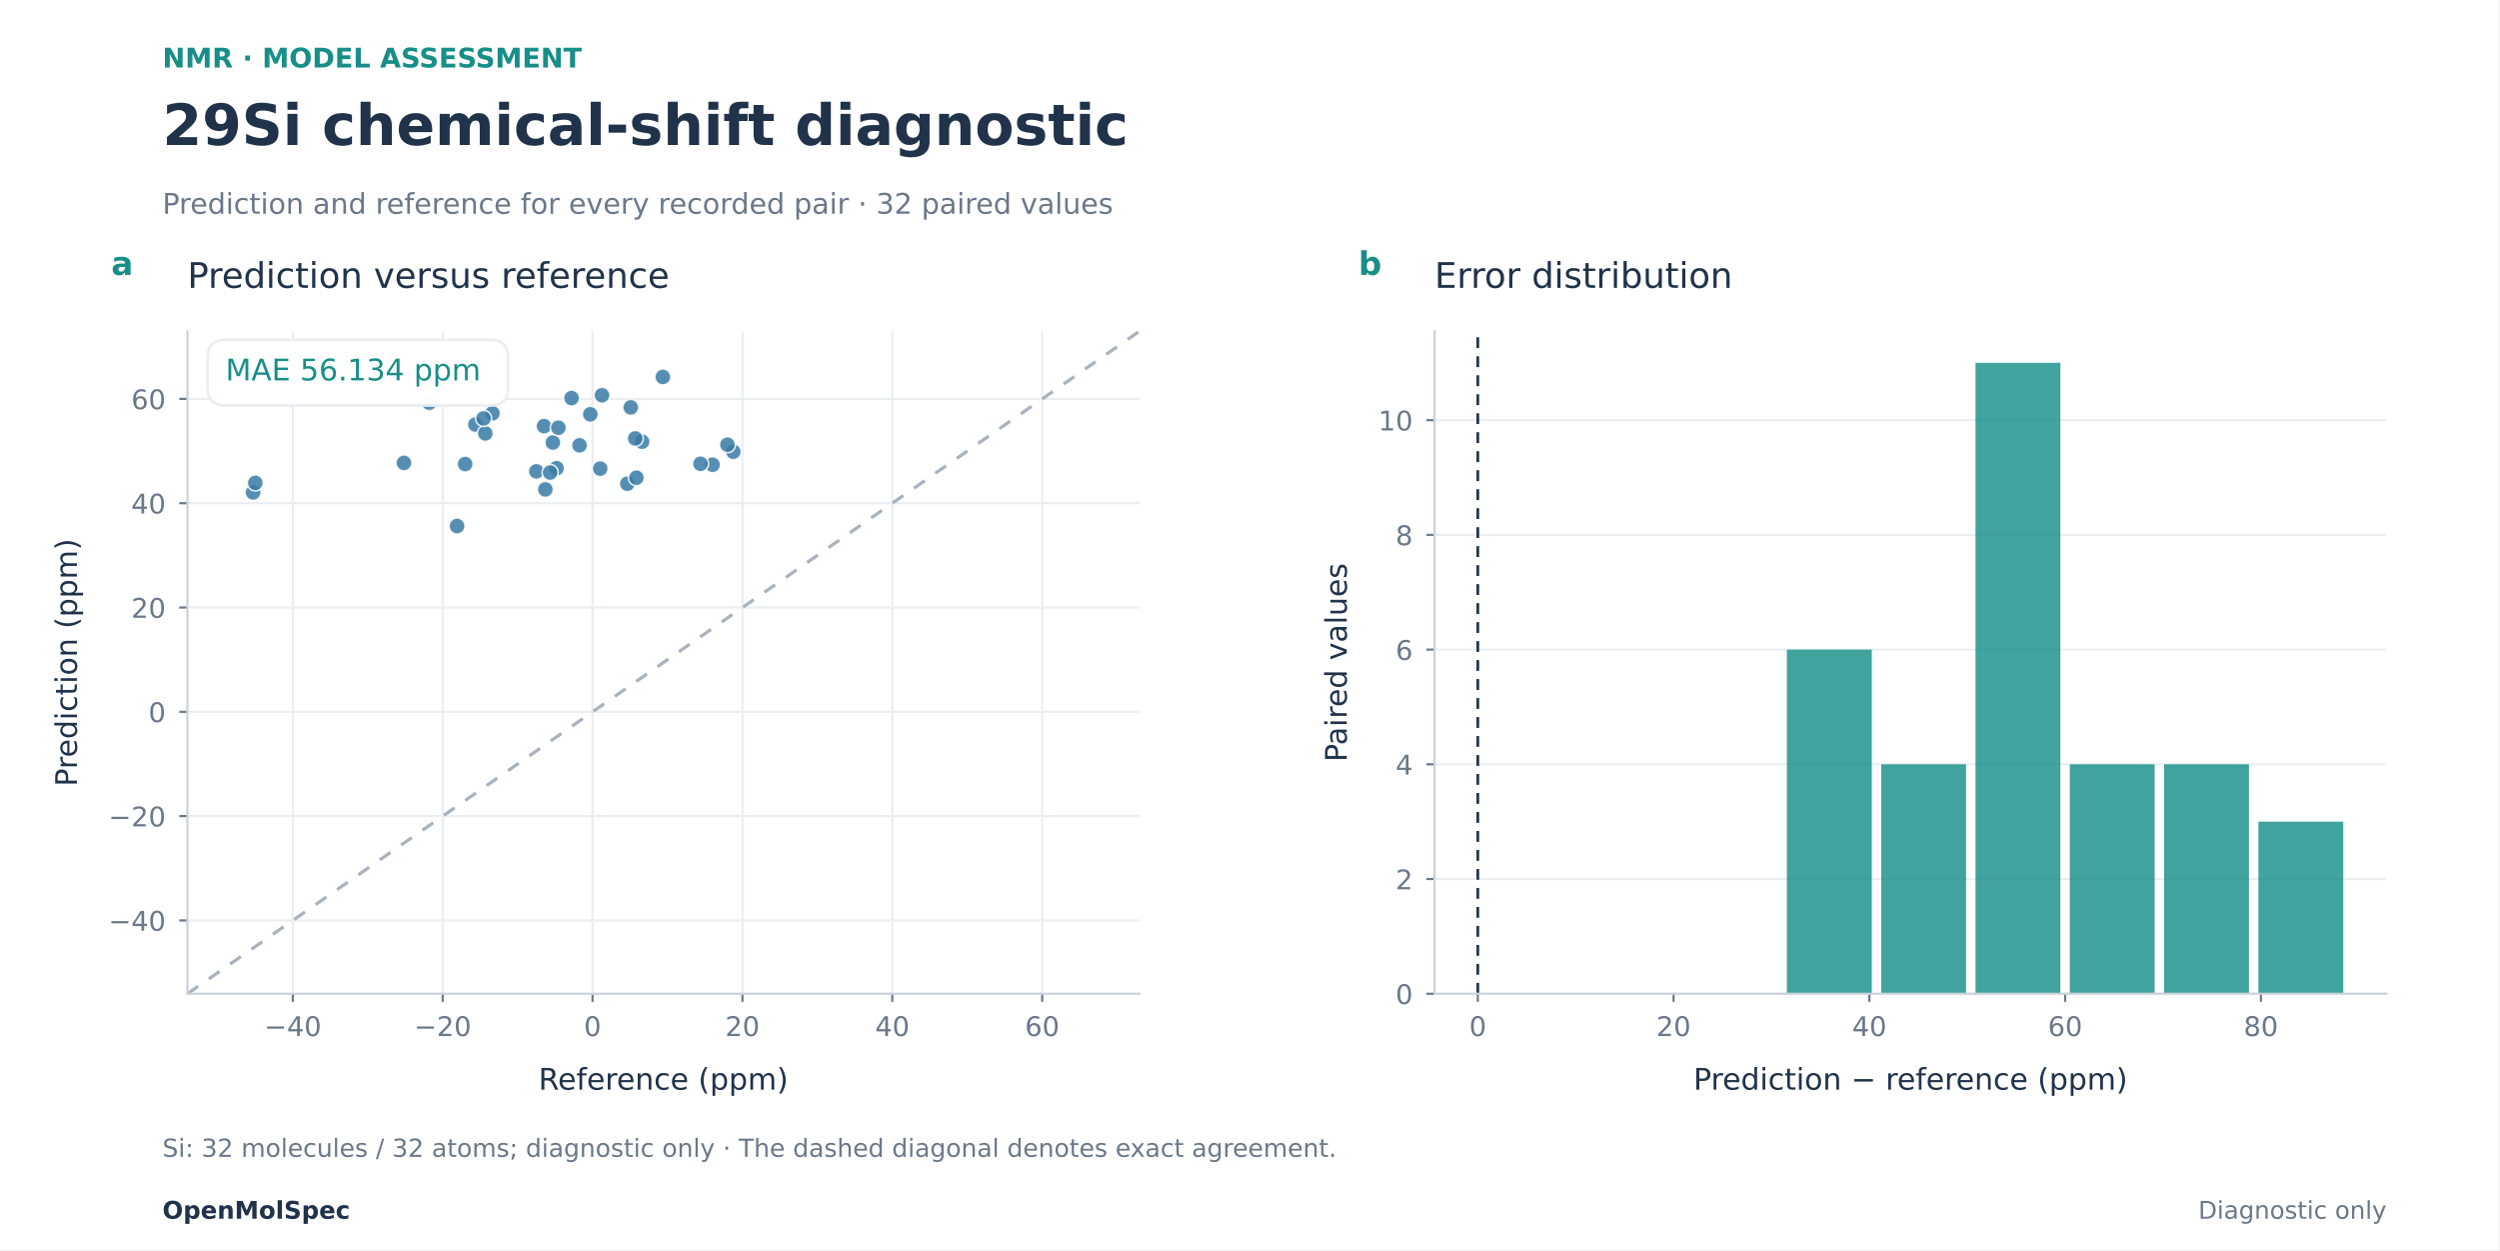
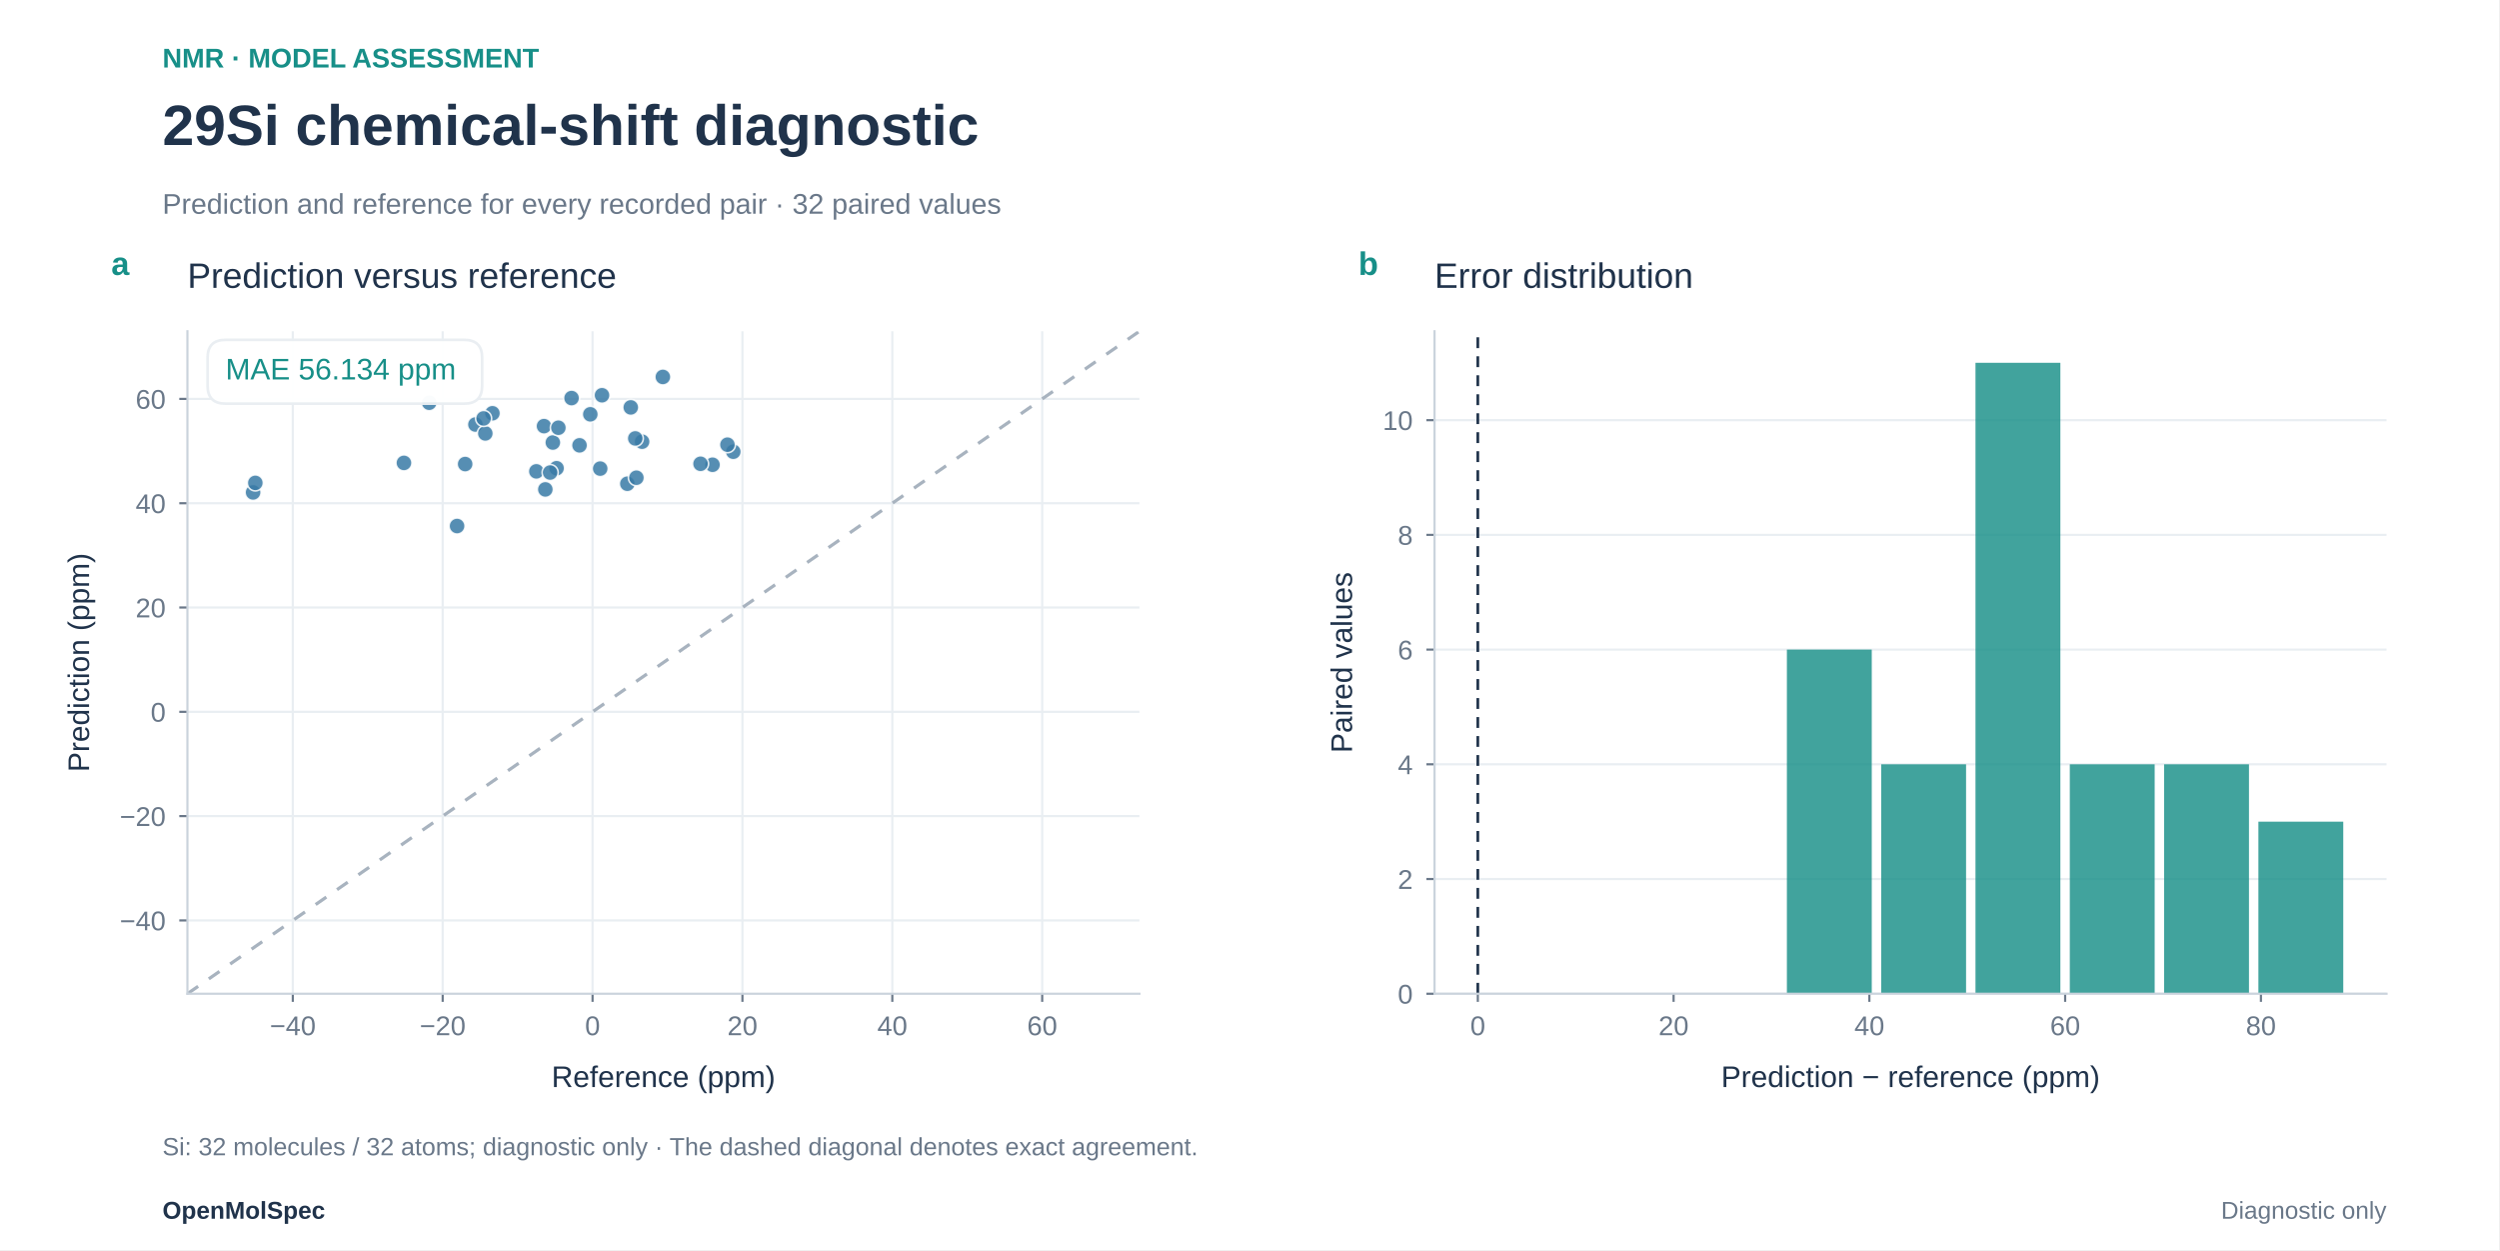
<svg xmlns="http://www.w3.org/2000/svg" xmlns:xlink="http://www.w3.org/1999/xlink" width="921.6pt" height="460.8pt" viewBox="0 0 921.6 460.8" version="1.1">
  <defs>
    <style type="text/css">*{stroke-linejoin: round; stroke-linecap: butt}</style>
  </defs>
  <g id="figure_1">
    <g id="patch_1">
-       <path d="M 0 460.8  L 921.6 460.8  L 921.6 0  L 0 0  z " style="fill: #ffffff" />
+       <path d="M 0 460.8 L 921.6 460.8 L 921.6 0 L 0 0 z " style="fill: #ffffff" />
    </g>
    <g id="axes_1">
      <g id="patch_2">
-         <path d="M 69.12 366.336  L 420.206 366.336  L 420.206 122.112  L 69.12 122.112  z " style="fill: #ffffff" />
+         <path d="M 69.12 366.336 L 420.206 366.336 L 420.206 122.112 L 69.12 122.112 z " style="fill: #ffffff" />
      </g>
      <g id="matplotlib.axis_1">
        <g id="xtick_1">
          <g id="line2d_1">
-             <path d="M 107.98 366.336  L 107.98 122.112  " clip-path="url(#pf176fd05dd)" style="fill: none; stroke: #e9eef2; stroke-width: 0.8; stroke-linecap: square" />
+             <path d="M 107.98 366.336 L 107.98 122.112 " clip-path="url(#pf176fd05dd)" style="fill: none; stroke: #e9eef2; stroke-width: 0.8; stroke-linecap: square" />
          </g>
          <g id="line2d_2">
            <defs>
-               <path id="m6f0fb3a5e2" d="M 0 0  L 0 3  " style="stroke: #6a7889; stroke-width: 0.8" />
+               <path id="m6f0fb3a5e2" d="M 0 0 L 0 3 " style="stroke: #6a7889; stroke-width: 0.8" />
            </defs>
            <g>
              <use xlink:href="#m6f0fb3a5e2" x="107.98" y="366.336" style="fill: #6a7889; stroke: #6a7889; stroke-width: 0.8" />
            </g>
          </g>
          <g id="text_1">
-             <text style="font-size: 10px; font-family: 'DejaVu Sans'; text-anchor: middle; fill: #6a7889" x="107.98" y="381.934" transform="rotate(-0 107.9803 381.9337)">−40</text>
+             <text style="font-size: 10px; font-family: 'Arial'; text-anchor: middle; fill: #6a7889" x="107.98" y="381.616" transform="rotate(-0 107.9803 381.6163)">−40</text>
          </g>
        </g>
        <g id="xtick_2">
          <g id="line2d_3">
-             <path d="M 163.254 366.336  L 163.254 122.112  " clip-path="url(#pf176fd05dd)" style="fill: none; stroke: #e9eef2; stroke-width: 0.8; stroke-linecap: square" />
+             <path d="M 163.254 366.336 L 163.254 122.112 " clip-path="url(#pf176fd05dd)" style="fill: none; stroke: #e9eef2; stroke-width: 0.8; stroke-linecap: square" />
          </g>
          <g id="line2d_4">
            <g>
              <use xlink:href="#m6f0fb3a5e2" x="163.254" y="366.336" style="fill: #6a7889; stroke: #6a7889; stroke-width: 0.8" />
            </g>
          </g>
          <g id="text_2">
-             <text style="font-size: 10px; font-family: 'DejaVu Sans'; text-anchor: middle; fill: #6a7889" x="163.254" y="381.934" transform="rotate(-0 163.254 381.9337)">−20</text>
+             <text style="font-size: 10px; font-family: 'Arial'; text-anchor: middle; fill: #6a7889" x="163.254" y="381.616" transform="rotate(-0 163.254 381.6163)">−20</text>
          </g>
        </g>
        <g id="xtick_3">
          <g id="line2d_5">
-             <path d="M 218.528 366.336  L 218.528 122.112  " clip-path="url(#pf176fd05dd)" style="fill: none; stroke: #e9eef2; stroke-width: 0.8; stroke-linecap: square" />
+             <path d="M 218.528 366.336 L 218.528 122.112 " clip-path="url(#pf176fd05dd)" style="fill: none; stroke: #e9eef2; stroke-width: 0.8; stroke-linecap: square" />
          </g>
          <g id="line2d_6">
            <g>
              <use xlink:href="#m6f0fb3a5e2" x="218.528" y="366.336" style="fill: #6a7889; stroke: #6a7889; stroke-width: 0.8" />
            </g>
          </g>
          <g id="text_3">
-             <text style="font-size: 10px; font-family: 'DejaVu Sans'; text-anchor: middle; fill: #6a7889" x="218.528" y="381.934" transform="rotate(-0 218.5277 381.9337)">0</text>
+             <text style="font-size: 10px; font-family: 'Arial'; text-anchor: middle; fill: #6a7889" x="218.528" y="381.616" transform="rotate(-0 218.5277 381.6163)">0</text>
          </g>
        </g>
        <g id="xtick_4">
          <g id="line2d_7">
-             <path d="M 273.801 366.336  L 273.801 122.112  " clip-path="url(#pf176fd05dd)" style="fill: none; stroke: #e9eef2; stroke-width: 0.8; stroke-linecap: square" />
+             <path d="M 273.801 366.336 L 273.801 122.112 " clip-path="url(#pf176fd05dd)" style="fill: none; stroke: #e9eef2; stroke-width: 0.8; stroke-linecap: square" />
          </g>
          <g id="line2d_8">
            <g>
              <use xlink:href="#m6f0fb3a5e2" x="273.801" y="366.336" style="fill: #6a7889; stroke: #6a7889; stroke-width: 0.8" />
            </g>
          </g>
          <g id="text_4">
-             <text style="font-size: 10px; font-family: 'DejaVu Sans'; text-anchor: middle; fill: #6a7889" x="273.801" y="381.934" transform="rotate(-0 273.8013 381.9337)">20</text>
+             <text style="font-size: 10px; font-family: 'Arial'; text-anchor: middle; fill: #6a7889" x="273.801" y="381.616" transform="rotate(-0 273.8013 381.6163)">20</text>
          </g>
        </g>
        <g id="xtick_5">
          <g id="line2d_9">
-             <path d="M 329.075 366.336  L 329.075 122.112  " clip-path="url(#pf176fd05dd)" style="fill: none; stroke: #e9eef2; stroke-width: 0.8; stroke-linecap: square" />
+             <path d="M 329.075 366.336 L 329.075 122.112 " clip-path="url(#pf176fd05dd)" style="fill: none; stroke: #e9eef2; stroke-width: 0.8; stroke-linecap: square" />
          </g>
          <g id="line2d_10">
            <g>
              <use xlink:href="#m6f0fb3a5e2" x="329.075" y="366.336" style="fill: #6a7889; stroke: #6a7889; stroke-width: 0.8" />
            </g>
          </g>
          <g id="text_5">
-             <text style="font-size: 10px; font-family: 'DejaVu Sans'; text-anchor: middle; fill: #6a7889" x="329.075" y="381.934" transform="rotate(-0 329.075 381.9337)">40</text>
+             <text style="font-size: 10px; font-family: 'Arial'; text-anchor: middle; fill: #6a7889" x="329.075" y="381.616" transform="rotate(-0 329.075 381.6163)">40</text>
          </g>
        </g>
        <g id="xtick_6">
          <g id="line2d_11">
-             <path d="M 384.349 366.336  L 384.349 122.112  " clip-path="url(#pf176fd05dd)" style="fill: none; stroke: #e9eef2; stroke-width: 0.8; stroke-linecap: square" />
+             <path d="M 384.349 366.336 L 384.349 122.112 " clip-path="url(#pf176fd05dd)" style="fill: none; stroke: #e9eef2; stroke-width: 0.8; stroke-linecap: square" />
          </g>
          <g id="line2d_12">
            <g>
              <use xlink:href="#m6f0fb3a5e2" x="384.349" y="366.336" style="fill: #6a7889; stroke: #6a7889; stroke-width: 0.8" />
            </g>
          </g>
          <g id="text_6">
-             <text style="font-size: 10px; font-family: 'DejaVu Sans'; text-anchor: middle; fill: #6a7889" x="384.349" y="381.934" transform="rotate(-0 384.3487 381.9337)">60</text>
+             <text style="font-size: 10px; font-family: 'Arial'; text-anchor: middle; fill: #6a7889" x="384.349" y="381.616" transform="rotate(-0 384.3487 381.6163)">60</text>
          </g>
        </g>
        <g id="text_7">
-           <text style="font-size: 11px; font-family: 'DejaVu Sans'; text-anchor: middle; fill: #20334b" x="244.663" y="401.694" transform="rotate(-0 244.6629 401.6943)">Reference (ppm)</text>
+           <text style="font-size: 11px; font-family: 'Arial'; text-anchor: middle; fill: #20334b" x="244.663" y="400.729" transform="rotate(-0 244.6629 400.7291)">Reference (ppm)</text>
        </g>
      </g>
      <g id="matplotlib.axis_2">
        <g id="ytick_1">
          <g id="line2d_13">
-             <path d="M 69.12 339.304  L 420.206 339.304  " clip-path="url(#pf176fd05dd)" style="fill: none; stroke: #e9eef2; stroke-width: 0.8; stroke-linecap: square" />
+             <path d="M 69.12 339.304 L 420.206 339.304 " clip-path="url(#pf176fd05dd)" style="fill: none; stroke: #e9eef2; stroke-width: 0.8; stroke-linecap: square" />
          </g>
          <g id="line2d_14">
            <defs>
-               <path id="m649d00c648" d="M 0 0  L -3 0  " style="stroke: #6a7889; stroke-width: 0.8" />
+               <path id="m649d00c648" d="M 0 0 L -3 0 " style="stroke: #6a7889; stroke-width: 0.8" />
            </defs>
            <g>
              <use xlink:href="#m649d00c648" x="69.12" y="339.304" style="fill: #6a7889; stroke: #6a7889; stroke-width: 0.8" />
            </g>
          </g>
          <g id="text_8">
-             <text style="font-size: 10px; font-family: 'DejaVu Sans'; text-anchor: end; fill: #6a7889" x="61.12" y="343.103" transform="rotate(-0 61.12 343.1026)">−40</text>
+             <text style="font-size: 10px; font-family: 'Arial'; text-anchor: end; fill: #6a7889" x="61.12" y="342.944" transform="rotate(-0 61.12 342.9439)">−40</text>
          </g>
        </g>
        <g id="ytick_2">
          <g id="line2d_15">
-             <path d="M 69.12 300.854  L 420.206 300.854  " clip-path="url(#pf176fd05dd)" style="fill: none; stroke: #e9eef2; stroke-width: 0.8; stroke-linecap: square" />
+             <path d="M 69.12 300.854 L 420.206 300.854 " clip-path="url(#pf176fd05dd)" style="fill: none; stroke: #e9eef2; stroke-width: 0.8; stroke-linecap: square" />
          </g>
          <g id="line2d_16">
            <g>
              <use xlink:href="#m649d00c648" x="69.12" y="300.854" style="fill: #6a7889; stroke: #6a7889; stroke-width: 0.8" />
            </g>
          </g>
          <g id="text_9">
-             <text style="font-size: 10px; font-family: 'DejaVu Sans'; text-anchor: end; fill: #6a7889" x="61.12" y="304.653" transform="rotate(-0 61.12 304.6529)">−20</text>
+             <text style="font-size: 10px; font-family: 'Arial'; text-anchor: end; fill: #6a7889" x="61.12" y="304.494" transform="rotate(-0 61.12 304.4942)">−20</text>
          </g>
        </g>
        <g id="ytick_3">
          <g id="line2d_17">
-             <path d="M 69.12 262.404  L 420.206 262.404  " clip-path="url(#pf176fd05dd)" style="fill: none; stroke: #e9eef2; stroke-width: 0.8; stroke-linecap: square" />
+             <path d="M 69.12 262.404 L 420.206 262.404 " clip-path="url(#pf176fd05dd)" style="fill: none; stroke: #e9eef2; stroke-width: 0.8; stroke-linecap: square" />
          </g>
          <g id="line2d_18">
            <g>
              <use xlink:href="#m649d00c648" x="69.12" y="262.404" style="fill: #6a7889; stroke: #6a7889; stroke-width: 0.8" />
            </g>
          </g>
          <g id="text_10">
-             <text style="font-size: 10px; font-family: 'DejaVu Sans'; text-anchor: end; fill: #6a7889" x="61.12" y="266.203" transform="rotate(-0 61.12 266.2031)">0</text>
+             <text style="font-size: 10px; font-family: 'Arial'; text-anchor: end; fill: #6a7889" x="61.12" y="266.044" transform="rotate(-0 61.12 266.0444)">0</text>
          </g>
        </g>
        <g id="ytick_4">
          <g id="line2d_19">
-             <path d="M 69.12 223.955  L 420.206 223.955  " clip-path="url(#pf176fd05dd)" style="fill: none; stroke: #e9eef2; stroke-width: 0.8; stroke-linecap: square" />
+             <path d="M 69.12 223.955 L 420.206 223.955 " clip-path="url(#pf176fd05dd)" style="fill: none; stroke: #e9eef2; stroke-width: 0.8; stroke-linecap: square" />
          </g>
          <g id="line2d_20">
            <g>
              <use xlink:href="#m649d00c648" x="69.12" y="223.955" style="fill: #6a7889; stroke: #6a7889; stroke-width: 0.8" />
            </g>
          </g>
          <g id="text_11">
-             <text style="font-size: 10px; font-family: 'DejaVu Sans'; text-anchor: end; fill: #6a7889" x="61.12" y="227.753" transform="rotate(-0 61.12 227.7534)">20</text>
+             <text style="font-size: 10px; font-family: 'Arial'; text-anchor: end; fill: #6a7889" x="61.12" y="227.595" transform="rotate(-0 61.12 227.5947)">20</text>
          </g>
        </g>
        <g id="ytick_5">
          <g id="line2d_21">
-             <path d="M 69.12 185.505  L 420.206 185.505  " clip-path="url(#pf176fd05dd)" style="fill: none; stroke: #e9eef2; stroke-width: 0.8; stroke-linecap: square" />
+             <path d="M 69.12 185.505 L 420.206 185.505 " clip-path="url(#pf176fd05dd)" style="fill: none; stroke: #e9eef2; stroke-width: 0.8; stroke-linecap: square" />
          </g>
          <g id="line2d_22">
            <g>
              <use xlink:href="#m649d00c648" x="69.12" y="185.505" style="fill: #6a7889; stroke: #6a7889; stroke-width: 0.8" />
            </g>
          </g>
          <g id="text_12">
-             <text style="font-size: 10px; font-family: 'DejaVu Sans'; text-anchor: end; fill: #6a7889" x="61.12" y="189.304" transform="rotate(-0 61.12 189.3036)">40</text>
+             <text style="font-size: 10px; font-family: 'Arial'; text-anchor: end; fill: #6a7889" x="61.12" y="189.145" transform="rotate(-0 61.12 189.1449)">40</text>
          </g>
        </g>
        <g id="ytick_6">
          <g id="line2d_23">
-             <path d="M 69.12 147.055  L 420.206 147.055  " clip-path="url(#pf176fd05dd)" style="fill: none; stroke: #e9eef2; stroke-width: 0.8; stroke-linecap: square" />
+             <path d="M 69.12 147.055 L 420.206 147.055 " clip-path="url(#pf176fd05dd)" style="fill: none; stroke: #e9eef2; stroke-width: 0.8; stroke-linecap: square" />
          </g>
          <g id="line2d_24">
            <g>
              <use xlink:href="#m649d00c648" x="69.12" y="147.055" style="fill: #6a7889; stroke: #6a7889; stroke-width: 0.8" />
            </g>
          </g>
          <g id="text_13">
-             <text style="font-size: 10px; font-family: 'DejaVu Sans'; text-anchor: end; fill: #6a7889" x="61.12" y="150.854" transform="rotate(-0 61.12 150.8539)">60</text>
+             <text style="font-size: 10px; font-family: 'Arial'; text-anchor: end; fill: #6a7889" x="61.12" y="150.695" transform="rotate(-0 61.12 150.6952)">60</text>
          </g>
        </g>
        <g id="text_14">
-           <text style="font-size: 11px; font-family: 'DejaVu Sans'; text-anchor: middle; fill: #20334b" x="28.373" y="244.224" transform="rotate(-90 28.37273 244.224)">Prediction (ppm)</text>
+           <text style="font-size: 11px; font-family: 'Arial'; text-anchor: middle; fill: #20334b" x="32.842" y="244.224" transform="rotate(-90 32.84234 244.224)">Prediction (ppm)</text>
        </g>
      </g>
      <g id="line2d_25">
-         <path d="M 69.12 366.336  L 420.206 122.112  " clip-path="url(#pf176fd05dd)" style="fill: none; stroke-dasharray: 4.8,4.8; stroke-dashoffset: 0; stroke: #a8b3bf; stroke-width: 1.2" />
+         <path d="M 69.12 366.336 L 420.206 122.112 " clip-path="url(#pf176fd05dd)" style="fill: none; stroke-dasharray: 4.8,4.8; stroke-dashoffset: 0; stroke: #a8b3bf; stroke-width: 1.2" />
      </g>
      <g id="patch_3">
-         <path d="M 69.12 366.336  L 69.12 122.112  " style="fill: none; stroke: #cad3dc; stroke-width: 0.8; stroke-linejoin: miter; stroke-linecap: square" />
+         <path d="M 69.12 366.336 L 69.12 122.112 " style="fill: none; stroke: #cad3dc; stroke-width: 0.8; stroke-linejoin: miter; stroke-linecap: square" />
      </g>
      <g id="patch_4">
-         <path d="M 69.12 366.336  L 420.206 366.336  " style="fill: none; stroke: #cad3dc; stroke-width: 0.8; stroke-linejoin: miter; stroke-linecap: square" />
+         <path d="M 69.12 366.336 L 420.206 366.336 " style="fill: none; stroke: #cad3dc; stroke-width: 0.8; stroke-linejoin: miter; stroke-linecap: square" />
      </g>
      <g id="PathCollection_1">
        <defs>
-           <path id="m7fcbb85ca4" d="M 0 2.958  C 0.784 2.958 1.537 2.646 2.092 2.092  C 2.646 1.537 2.958 0.784 2.958 0  C 2.958 -0.784 2.646 -1.537 2.092 -2.092  C 1.537 -2.646 0.784 -2.958 0 -2.958  C -0.784 -2.958 -1.537 -2.646 -2.092 -2.092  C -2.646 -1.537 -2.958 -0.784 -2.958 0  C -2.958 0.784 -2.646 1.537 -2.092 2.092  C -1.537 2.646 -0.784 2.958 0 2.958  z " style="stroke: #ffffff; stroke-opacity: 0.85; stroke-width: 0.6" />
+           <path id="m7fcbb85ca4" d="M 0 2.958 C 0.784 2.958 1.537 2.646 2.092 2.092 C 2.646 1.537 2.958 0.784 2.958 0 C 2.958 -0.784 2.646 -1.537 2.092 -2.092 C 1.537 -2.646 0.784 -2.958 0 -2.958 C -0.784 -2.958 -1.537 -2.646 -2.092 -2.092 C -2.646 -1.537 -2.958 -0.784 -2.958 0 C -2.958 0.784 -2.646 1.537 -2.092 2.092 C -1.537 2.646 -0.784 2.958 0 2.958 z " style="stroke: #ffffff; stroke-opacity: 0.85; stroke-width: 0.6" />
        </defs>
        <g clip-path="url(#pf176fd05dd)">
          <use xlink:href="#m7fcbb85ca4" x="200.619" y="157.087" style="fill: #397ba6; fill-opacity: 0.85; stroke: #ffffff; stroke-opacity: 0.85; stroke-width: 0.6" />
          <use xlink:href="#m7fcbb85ca4" x="244.451" y="138.955" style="fill: #397ba6; fill-opacity: 0.85; stroke: #ffffff; stroke-opacity: 0.85; stroke-width: 0.6" />
          <use xlink:href="#m7fcbb85ca4" x="171.545" y="171.069" style="fill: #397ba6; fill-opacity: 0.85; stroke: #ffffff; stroke-opacity: 0.85; stroke-width: 0.6" />
          <use xlink:href="#m7fcbb85ca4" x="197.8" y="173.761" style="fill: #397ba6; fill-opacity: 0.85; stroke: #ffffff; stroke-opacity: 0.85; stroke-width: 0.6" />
          <use xlink:href="#m7fcbb85ca4" x="222.01" y="145.704" style="fill: #397ba6; fill-opacity: 0.85; stroke: #ffffff; stroke-opacity: 0.85; stroke-width: 0.6" />
          <use xlink:href="#m7fcbb85ca4" x="148.966" y="170.645" style="fill: #397ba6; fill-opacity: 0.85; stroke: #ffffff; stroke-opacity: 0.85; stroke-width: 0.6" />
          <use xlink:href="#m7fcbb85ca4" x="236.796" y="162.827" style="fill: #397ba6; fill-opacity: 0.85; stroke: #ffffff; stroke-opacity: 0.85; stroke-width: 0.6" />
          <use xlink:href="#m7fcbb85ca4" x="221.347" y="172.75" style="fill: #397ba6; fill-opacity: 0.85; stroke: #ffffff; stroke-opacity: 0.85; stroke-width: 0.6" />
          <use xlink:href="#m7fcbb85ca4" x="205.262" y="172.604" style="fill: #397ba6; fill-opacity: 0.85; stroke: #ffffff; stroke-opacity: 0.85; stroke-width: 0.6" />
          <use xlink:href="#m7fcbb85ca4" x="158.279" y="148.466" style="fill: #397ba6; fill-opacity: 0.85; stroke: #ffffff; stroke-opacity: 0.85; stroke-width: 0.6" />
          <use xlink:href="#m7fcbb85ca4" x="181.605" y="152.348" style="fill: #397ba6; fill-opacity: 0.85; stroke: #ffffff; stroke-opacity: 0.85; stroke-width: 0.6" />
          <use xlink:href="#m7fcbb85ca4" x="93.333" y="181.526" style="fill: #397ba6; fill-opacity: 0.85; stroke: #ffffff; stroke-opacity: 0.85; stroke-width: 0.6" />
          <use xlink:href="#m7fcbb85ca4" x="175.331" y="156.499" style="fill: #397ba6; fill-opacity: 0.85; stroke: #ffffff; stroke-opacity: 0.85; stroke-width: 0.6" />
          <use xlink:href="#m7fcbb85ca4" x="94.162" y="178.018" style="fill: #397ba6; fill-opacity: 0.85; stroke: #ffffff; stroke-opacity: 0.85; stroke-width: 0.6" />
          <use xlink:href="#m7fcbb85ca4" x="270.43" y="166.526" style="fill: #397ba6; fill-opacity: 0.85; stroke: #ffffff; stroke-opacity: 0.85; stroke-width: 0.6" />
          <use xlink:href="#m7fcbb85ca4" x="217.699" y="152.728" style="fill: #397ba6; fill-opacity: 0.85; stroke: #ffffff; stroke-opacity: 0.85; stroke-width: 0.6" />
          <use xlink:href="#m7fcbb85ca4" x="203.88" y="163.134" style="fill: #397ba6; fill-opacity: 0.85; stroke: #ffffff; stroke-opacity: 0.85; stroke-width: 0.6" />
          <use xlink:href="#m7fcbb85ca4" x="168.56" y="193.916" style="fill: #397ba6; fill-opacity: 0.85; stroke: #ffffff; stroke-opacity: 0.85; stroke-width: 0.6" />
          <use xlink:href="#m7fcbb85ca4" x="262.774" y="171.331" style="fill: #397ba6; fill-opacity: 0.85; stroke: #ffffff; stroke-opacity: 0.85; stroke-width: 0.6" />
          <use xlink:href="#m7fcbb85ca4" x="268.274" y="163.935" style="fill: #397ba6; fill-opacity: 0.85; stroke: #ffffff; stroke-opacity: 0.85; stroke-width: 0.6" />
          <use xlink:href="#m7fcbb85ca4" x="178.979" y="159.777" style="fill: #397ba6; fill-opacity: 0.85; stroke: #ffffff; stroke-opacity: 0.85; stroke-width: 0.6" />
          <use xlink:href="#m7fcbb85ca4" x="202.885" y="174.199" style="fill: #397ba6; fill-opacity: 0.85; stroke: #ffffff; stroke-opacity: 0.85; stroke-width: 0.6" />
          <use xlink:href="#m7fcbb85ca4" x="231.351" y="178.325" style="fill: #397ba6; fill-opacity: 0.85; stroke: #ffffff; stroke-opacity: 0.85; stroke-width: 0.6" />
          <use xlink:href="#m7fcbb85ca4" x="210.789" y="146.746" style="fill: #397ba6; fill-opacity: 0.85; stroke: #ffffff; stroke-opacity: 0.85; stroke-width: 0.6" />
          <use xlink:href="#m7fcbb85ca4" x="258.352" y="170.974" style="fill: #397ba6; fill-opacity: 0.85; stroke: #ffffff; stroke-opacity: 0.85; stroke-width: 0.6" />
          <use xlink:href="#m7fcbb85ca4" x="201.116" y="180.413" style="fill: #397ba6; fill-opacity: 0.85; stroke: #ffffff; stroke-opacity: 0.85; stroke-width: 0.6" />
          <use xlink:href="#m7fcbb85ca4" x="213.727" y="164.165" style="fill: #397ba6; fill-opacity: 0.85; stroke: #ffffff; stroke-opacity: 0.85; stroke-width: 0.6" />
          <use xlink:href="#m7fcbb85ca4" x="205.925" y="157.682" style="fill: #397ba6; fill-opacity: 0.85; stroke: #ffffff; stroke-opacity: 0.85; stroke-width: 0.6" />
          <use xlink:href="#m7fcbb85ca4" x="234.695" y="176.11" style="fill: #397ba6; fill-opacity: 0.85; stroke: #ffffff; stroke-opacity: 0.85; stroke-width: 0.6" />
          <use xlink:href="#m7fcbb85ca4" x="232.622" y="150.179" style="fill: #397ba6; fill-opacity: 0.85; stroke: #ffffff; stroke-opacity: 0.85; stroke-width: 0.6" />
          <use xlink:href="#m7fcbb85ca4" x="178.344" y="154.25" style="fill: #397ba6; fill-opacity: 0.85; stroke: #ffffff; stroke-opacity: 0.85; stroke-width: 0.6" />
          <use xlink:href="#m7fcbb85ca4" x="234.281" y="161.62" style="fill: #397ba6; fill-opacity: 0.85; stroke: #ffffff; stroke-opacity: 0.85; stroke-width: 0.6" />
        </g>
      </g>
      <g id="text_15">
-         <text style="font-weight: 700; font-size: 12px; font-family: 'DejaVu Sans'; text-anchor: start; fill: #178f88" x="41.033" y="101.353" transform="rotate(-0 41.03314 101.353)">a</text>
+         <text style="font-weight: 700; font-size: 12px; font-family: 'Arial'; text-anchor: start; fill: #178f88" x="41.033" y="101.353" transform="rotate(-0 41.03314 101.353)">a</text>
      </g>
      <g id="text_16">
        <g id="patch_5">
-           <path d="M 83.163 149.481  L 180.788 149.481  Q 187.388 149.481 187.388 142.881  L 187.388 131.881  Q 187.388 125.281 180.788 125.281  L 83.163 125.281  Q 76.563 125.281 76.563 131.881  L 76.563 142.881  Q 76.563 149.481 83.163 149.481  z " style="fill: #ffffff; opacity: 0.97; stroke: #e9eef2; stroke-linejoin: miter" />
-         </g>
-         <text style="font-size: 11px; font-family: 'DejaVu Sans'; text-anchor: start; fill: #178f88" x="83.163" y="140.238" transform="rotate(-0 83.16343 140.2384)">MAE  56.134 ppm</text>
+           <path d="M 83.163 148.804 L 171.206 148.804 Q 177.806 148.804 177.806 142.204 L 177.806 131.881 Q 177.806 125.281 171.206 125.281 L 83.163 125.281 Q 76.563 125.281 76.563 131.881 L 76.563 142.204 Q 76.563 148.804 83.163 148.804 z " style="fill: #ffffff; opacity: 0.97; stroke: #e9eef2; stroke-linejoin: miter" />
+         </g>
+         <text style="font-size: 11px; font-family: 'Arial'; text-anchor: start; fill: #178f88" x="83.163" y="139.889" transform="rotate(-0 83.16343 139.8893)">MAE  56.134 ppm</text>
      </g>
      <g id="text_17">
-         <text style="font-size: 13px; font-family: 'DejaVu Sans'; text-anchor: start; fill: #20334b" x="69.12" y="106.112" transform="rotate(-0 69.12 106.112)">Prediction versus reference</text>
+         <text style="font-size: 13px; font-family: 'Arial'; text-anchor: start; fill: #20334b" x="69.12" y="106.112" transform="rotate(-0 69.12 106.112)">Prediction versus reference</text>
      </g>
    </g>
    <g id="axes_2">
      <g id="patch_6">
-         <path d="M 529.042 366.336  L 880.128 366.336  L 880.128 122.112  L 529.042 122.112  z " style="fill: #ffffff" />
+         <path d="M 529.042 366.336 L 880.128 366.336 L 880.128 122.112 L 529.042 122.112 z " style="fill: #ffffff" />
      </g>
      <g id="matplotlib.axis_3">
        <g id="xtick_7">
          <g id="line2d_26">
            <g>
              <use xlink:href="#m6f0fb3a5e2" x="545.001" y="366.336" style="fill: #6a7889; stroke: #6a7889; stroke-width: 0.8" />
            </g>
          </g>
          <g id="text_18">
-             <text style="font-size: 10px; font-family: 'DejaVu Sans'; text-anchor: middle; fill: #6a7889" x="545.001" y="381.934" transform="rotate(-0 545.0007 381.9337)">0</text>
+             <text style="font-size: 10px; font-family: 'Arial'; text-anchor: middle; fill: #6a7889" x="545.001" y="381.616" transform="rotate(-0 545.0007 381.6163)">0</text>
          </g>
        </g>
        <g id="xtick_8">
          <g id="line2d_27">
            <g>
              <use xlink:href="#m6f0fb3a5e2" x="617.201" y="366.336" style="fill: #6a7889; stroke: #6a7889; stroke-width: 0.8" />
            </g>
          </g>
          <g id="text_19">
-             <text style="font-size: 10px; font-family: 'DejaVu Sans'; text-anchor: middle; fill: #6a7889" x="617.201" y="381.934" transform="rotate(-0 617.2007 381.9337)">20</text>
+             <text style="font-size: 10px; font-family: 'Arial'; text-anchor: middle; fill: #6a7889" x="617.201" y="381.616" transform="rotate(-0 617.2007 381.6163)">20</text>
          </g>
        </g>
        <g id="xtick_9">
          <g id="line2d_28">
            <g>
              <use xlink:href="#m6f0fb3a5e2" x="689.401" y="366.336" style="fill: #6a7889; stroke: #6a7889; stroke-width: 0.8" />
            </g>
          </g>
          <g id="text_20">
-             <text style="font-size: 10px; font-family: 'DejaVu Sans'; text-anchor: middle; fill: #6a7889" x="689.401" y="381.934" transform="rotate(-0 689.4007 381.9337)">40</text>
+             <text style="font-size: 10px; font-family: 'Arial'; text-anchor: middle; fill: #6a7889" x="689.401" y="381.616" transform="rotate(-0 689.4007 381.6163)">40</text>
          </g>
        </g>
        <g id="xtick_10">
          <g id="line2d_29">
            <g>
              <use xlink:href="#m6f0fb3a5e2" x="761.601" y="366.336" style="fill: #6a7889; stroke: #6a7889; stroke-width: 0.8" />
            </g>
          </g>
          <g id="text_21">
-             <text style="font-size: 10px; font-family: 'DejaVu Sans'; text-anchor: middle; fill: #6a7889" x="761.601" y="381.934" transform="rotate(-0 761.6006 381.9337)">60</text>
+             <text style="font-size: 10px; font-family: 'Arial'; text-anchor: middle; fill: #6a7889" x="761.601" y="381.616" transform="rotate(-0 761.6006 381.6163)">60</text>
          </g>
        </g>
        <g id="xtick_11">
          <g id="line2d_30">
            <g>
              <use xlink:href="#m6f0fb3a5e2" x="833.801" y="366.336" style="fill: #6a7889; stroke: #6a7889; stroke-width: 0.8" />
            </g>
          </g>
          <g id="text_22">
-             <text style="font-size: 10px; font-family: 'DejaVu Sans'; text-anchor: middle; fill: #6a7889" x="833.801" y="381.934" transform="rotate(-0 833.8006 381.9337)">80</text>
+             <text style="font-size: 10px; font-family: 'Arial'; text-anchor: middle; fill: #6a7889" x="833.801" y="381.616" transform="rotate(-0 833.8006 381.6163)">80</text>
          </g>
        </g>
        <g id="text_23">
-           <text style="font-size: 11px; font-family: 'DejaVu Sans'; text-anchor: middle; fill: #20334b" x="704.585" y="401.694" transform="rotate(-0 704.5851 401.6943)">Prediction − reference (ppm)</text>
+           <text style="font-size: 11px; font-family: 'Arial'; text-anchor: middle; fill: #20334b" x="704.585" y="400.729" transform="rotate(-0 704.5851 400.7291)">Prediction − reference (ppm)</text>
        </g>
      </g>
      <g id="matplotlib.axis_4">
        <g id="ytick_7">
          <g id="line2d_31">
-             <path d="M 529.042 366.336  L 880.128 366.336  " clip-path="url(#pa86ab65772)" style="fill: none; stroke: #e9eef2; stroke-width: 0.8; stroke-linecap: square" />
+             <path d="M 529.042 366.336 L 880.128 366.336 " clip-path="url(#pa86ab65772)" style="fill: none; stroke: #e9eef2; stroke-width: 0.8; stroke-linecap: square" />
          </g>
          <g id="line2d_32">
            <g>
              <use xlink:href="#m649d00c648" x="529.042" y="366.336" style="fill: #6a7889; stroke: #6a7889; stroke-width: 0.8" />
            </g>
          </g>
          <g id="text_24">
-             <text style="font-size: 10px; font-family: 'DejaVu Sans'; text-anchor: end; fill: #6a7889" x="521.042" y="370.135" transform="rotate(-0 521.0423 370.1348)">0</text>
+             <text style="font-size: 10px; font-family: 'Arial'; text-anchor: end; fill: #6a7889" x="521.042" y="369.976" transform="rotate(-0 521.0423 369.9761)">0</text>
          </g>
        </g>
        <g id="ytick_8">
          <g id="line2d_33">
-             <path d="M 529.042 324.046  L 880.128 324.046  " clip-path="url(#pa86ab65772)" style="fill: none; stroke: #e9eef2; stroke-width: 0.8; stroke-linecap: square" />
+             <path d="M 529.042 324.046 L 880.128 324.046 " clip-path="url(#pa86ab65772)" style="fill: none; stroke: #e9eef2; stroke-width: 0.8; stroke-linecap: square" />
          </g>
          <g id="line2d_34">
            <g>
              <use xlink:href="#m649d00c648" x="529.042" y="324.046" style="fill: #6a7889; stroke: #6a7889; stroke-width: 0.8" />
            </g>
          </g>
          <g id="text_25">
-             <text style="font-size: 10px; font-family: 'DejaVu Sans'; text-anchor: end; fill: #6a7889" x="521.042" y="327.845" transform="rotate(-0 521.0423 327.845)">2</text>
+             <text style="font-size: 10px; font-family: 'Arial'; text-anchor: end; fill: #6a7889" x="521.042" y="327.686" transform="rotate(-0 521.0423 327.6863)">2</text>
          </g>
        </g>
        <g id="ytick_9">
          <g id="line2d_35">
-             <path d="M 529.042 281.756  L 880.128 281.756  " clip-path="url(#pa86ab65772)" style="fill: none; stroke: #e9eef2; stroke-width: 0.8; stroke-linecap: square" />
+             <path d="M 529.042 281.756 L 880.128 281.756 " clip-path="url(#pa86ab65772)" style="fill: none; stroke: #e9eef2; stroke-width: 0.8; stroke-linecap: square" />
          </g>
          <g id="line2d_36">
            <g>
              <use xlink:href="#m649d00c648" x="529.042" y="281.756" style="fill: #6a7889; stroke: #6a7889; stroke-width: 0.8" />
            </g>
          </g>
          <g id="text_26">
-             <text style="font-size: 10px; font-family: 'DejaVu Sans'; text-anchor: end; fill: #6a7889" x="521.042" y="285.555" transform="rotate(-0 521.0423 285.5551)">4</text>
+             <text style="font-size: 10px; font-family: 'Arial'; text-anchor: end; fill: #6a7889" x="521.042" y="285.396" transform="rotate(-0 521.0423 285.3964)">4</text>
          </g>
        </g>
        <g id="ytick_10">
          <g id="line2d_37">
-             <path d="M 529.042 239.466  L 880.128 239.466  " clip-path="url(#pa86ab65772)" style="fill: none; stroke: #e9eef2; stroke-width: 0.8; stroke-linecap: square" />
+             <path d="M 529.042 239.466 L 880.128 239.466 " clip-path="url(#pa86ab65772)" style="fill: none; stroke: #e9eef2; stroke-width: 0.8; stroke-linecap: square" />
          </g>
          <g id="line2d_38">
            <g>
              <use xlink:href="#m649d00c648" x="529.042" y="239.466" style="fill: #6a7889; stroke: #6a7889; stroke-width: 0.8" />
            </g>
          </g>
          <g id="text_27">
-             <text style="font-size: 10px; font-family: 'DejaVu Sans'; text-anchor: end; fill: #6a7889" x="521.042" y="243.265" transform="rotate(-0 521.0423 243.2652)">6</text>
+             <text style="font-size: 10px; font-family: 'Arial'; text-anchor: end; fill: #6a7889" x="521.042" y="243.107" transform="rotate(-0 521.0423 243.1065)">6</text>
          </g>
        </g>
        <g id="ytick_11">
          <g id="line2d_39">
-             <path d="M 529.042 197.177  L 880.128 197.177  " clip-path="url(#pa86ab65772)" style="fill: none; stroke: #e9eef2; stroke-width: 0.8; stroke-linecap: square" />
+             <path d="M 529.042 197.177 L 880.128 197.177 " clip-path="url(#pa86ab65772)" style="fill: none; stroke: #e9eef2; stroke-width: 0.8; stroke-linecap: square" />
          </g>
          <g id="line2d_40">
            <g>
              <use xlink:href="#m649d00c648" x="529.042" y="197.177" style="fill: #6a7889; stroke: #6a7889; stroke-width: 0.8" />
            </g>
          </g>
          <g id="text_28">
-             <text style="font-size: 10px; font-family: 'DejaVu Sans'; text-anchor: end; fill: #6a7889" x="521.042" y="200.975" transform="rotate(-0 521.0423 200.9753)">8</text>
+             <text style="font-size: 10px; font-family: 'Arial'; text-anchor: end; fill: #6a7889" x="521.042" y="200.817" transform="rotate(-0 521.0423 200.8167)">8</text>
          </g>
        </g>
        <g id="ytick_12">
          <g id="line2d_41">
-             <path d="M 529.042 154.887  L 880.128 154.887  " clip-path="url(#pa86ab65772)" style="fill: none; stroke: #e9eef2; stroke-width: 0.8; stroke-linecap: square" />
+             <path d="M 529.042 154.887 L 880.128 154.887 " clip-path="url(#pa86ab65772)" style="fill: none; stroke: #e9eef2; stroke-width: 0.8; stroke-linecap: square" />
          </g>
          <g id="line2d_42">
            <g>
              <use xlink:href="#m649d00c648" x="529.042" y="154.887" style="fill: #6a7889; stroke: #6a7889; stroke-width: 0.8" />
            </g>
          </g>
          <g id="text_29">
-             <text style="font-size: 10px; font-family: 'DejaVu Sans'; text-anchor: end; fill: #6a7889" x="521.042" y="158.685" transform="rotate(-0 521.0423 158.6855)">10</text>
+             <text style="font-size: 10px; font-family: 'Arial'; text-anchor: end; fill: #6a7889" x="521.042" y="158.527" transform="rotate(-0 521.0423 158.5268)">10</text>
          </g>
        </g>
        <g id="text_30">
-           <text style="font-size: 11px; font-family: 'DejaVu Sans'; text-anchor: middle; fill: #20334b" x="496.675" y="244.224" transform="rotate(-90 496.6747 244.224)">Paired values</text>
+           <text style="font-size: 11px; font-family: 'Arial'; text-anchor: middle; fill: #20334b" x="498.605" y="244.224" transform="rotate(-90 498.6055 244.224)">Paired values</text>
        </g>
      </g>
      <g id="patch_7">
-         <path d="M 658.982 366.336  L 690.282 366.336  L 690.282 239.466  L 658.982 239.466  z " clip-path="url(#pa86ab65772)" style="fill: #178f88; opacity: 0.82" />
+         <path d="M 658.982 366.336 L 690.282 366.336 L 690.282 239.466 L 658.982 239.466 z " clip-path="url(#pa86ab65772)" style="fill: #178f88; opacity: 0.82" />
      </g>
      <g id="patch_8">
-         <path d="M 693.76 366.336  L 725.06 366.336  L 725.06 281.756  L 693.76 281.756  z " clip-path="url(#pa86ab65772)" style="fill: #178f88; opacity: 0.82" />
+         <path d="M 693.76 366.336 L 725.06 366.336 L 725.06 281.756 L 693.76 281.756 z " clip-path="url(#pa86ab65772)" style="fill: #178f88; opacity: 0.82" />
      </g>
      <g id="patch_9">
-         <path d="M 728.537 366.336  L 759.837 366.336  L 759.837 133.742  L 728.537 133.742  z " clip-path="url(#pa86ab65772)" style="fill: #178f88; opacity: 0.82" />
+         <path d="M 728.537 366.336 L 759.837 366.336 L 759.837 133.742 L 728.537 133.742 z " clip-path="url(#pa86ab65772)" style="fill: #178f88; opacity: 0.82" />
      </g>
      <g id="patch_10">
-         <path d="M 763.315 366.336  L 794.615 366.336  L 794.615 281.756  L 763.315 281.756  z " clip-path="url(#pa86ab65772)" style="fill: #178f88; opacity: 0.82" />
+         <path d="M 763.315 366.336 L 794.615 366.336 L 794.615 281.756 L 763.315 281.756 z " clip-path="url(#pa86ab65772)" style="fill: #178f88; opacity: 0.82" />
      </g>
      <g id="patch_11">
-         <path d="M 798.092 366.336  L 829.392 366.336  L 829.392 281.756  L 798.092 281.756  z " clip-path="url(#pa86ab65772)" style="fill: #178f88; opacity: 0.82" />
+         <path d="M 798.092 366.336 L 829.392 366.336 L 829.392 281.756 L 798.092 281.756 z " clip-path="url(#pa86ab65772)" style="fill: #178f88; opacity: 0.82" />
      </g>
      <g id="patch_12">
-         <path d="M 832.87 366.336  L 864.17 366.336  L 864.17 302.901  L 832.87 302.901  z " clip-path="url(#pa86ab65772)" style="fill: #178f88; opacity: 0.82" />
+         <path d="M 832.87 366.336 L 864.17 366.336 L 864.17 302.901 L 832.87 302.901 z " clip-path="url(#pa86ab65772)" style="fill: #178f88; opacity: 0.82" />
      </g>
      <g id="line2d_43">
-         <path d="M 545.001 366.336  L 545.001 122.112  " clip-path="url(#pa86ab65772)" style="fill: none; stroke-dasharray: 4,3; stroke-dashoffset: 0; stroke: #20334b" />
+         <path d="M 545.001 366.336 L 545.001 122.112 " clip-path="url(#pa86ab65772)" style="fill: none; stroke-dasharray: 4,3; stroke-dashoffset: 0; stroke: #20334b" />
      </g>
      <g id="patch_13">
-         <path d="M 529.042 366.336  L 529.042 122.112  " style="fill: none; stroke: #cad3dc; stroke-width: 0.8; stroke-linejoin: miter; stroke-linecap: square" />
+         <path d="M 529.042 366.336 L 529.042 122.112 " style="fill: none; stroke: #cad3dc; stroke-width: 0.8; stroke-linejoin: miter; stroke-linecap: square" />
      </g>
      <g id="patch_14">
-         <path d="M 529.042 366.336  L 880.128 366.336  " style="fill: none; stroke: #cad3dc; stroke-width: 0.8; stroke-linejoin: miter; stroke-linecap: square" />
+         <path d="M 529.042 366.336 L 880.128 366.336 " style="fill: none; stroke: #cad3dc; stroke-width: 0.8; stroke-linejoin: miter; stroke-linecap: square" />
      </g>
      <g id="text_31">
-         <text style="font-weight: 700; font-size: 12px; font-family: 'DejaVu Sans'; text-anchor: start; fill: #178f88" x="500.955" y="101.353" transform="rotate(-0 500.9554 101.353)">b</text>
+         <text style="font-weight: 700; font-size: 12px; font-family: 'Arial'; text-anchor: start; fill: #178f88" x="500.955" y="101.353" transform="rotate(-0 500.9554 101.353)">b</text>
      </g>
      <g id="text_32">
-         <text style="font-size: 13px; font-family: 'DejaVu Sans'; text-anchor: start; fill: #20334b" x="529.042" y="106.112" transform="rotate(-0 529.0423 106.112)">Error distribution</text>
+         <text style="font-size: 13px; font-family: 'Arial'; text-anchor: start; fill: #20334b" x="529.042" y="106.112" transform="rotate(-0 529.0423 106.112)">Error distribution</text>
      </g>
    </g>
    <g id="text_33">
-       <text style="font-weight: 700; font-size: 10px; font-family: 'DejaVu Sans'; text-anchor: start; fill: #178f88" x="59.904" y="24.883" transform="rotate(-0 59.904 24.8832)">NMR · MODEL ASSESSMENT</text>
+       <text style="font-weight: 700; font-size: 10px; font-family: 'Arial'; text-anchor: start; fill: #178f88" x="59.904" y="24.883" transform="rotate(-0 59.904 24.8832)">NMR · MODEL ASSESSMENT</text>
    </g>
    <g id="text_34">
-       <text style="font-weight: 700; font-size: 21px; font-family: 'DejaVu Sans'; text-anchor: start; fill: #20334b" x="59.904" y="53.453" transform="rotate(-0 59.904 53.4528)">29Si chemical-shift diagnostic</text>
+       <text style="font-weight: 700; font-size: 21px; font-family: 'Arial'; text-anchor: start; fill: #20334b" x="59.904" y="53.453" transform="rotate(-0 59.904 53.4528)">29Si chemical-shift diagnostic</text>
    </g>
    <g id="text_35">
-       <text style="font-size: 10.5px; font-family: 'DejaVu Sans'; text-anchor: start; fill: #6a7889" x="59.904" y="78.797" transform="rotate(-0 59.904 78.7968)">Prediction and reference for every recorded pair · 32 paired values</text>
+       <text style="font-size: 10.5px; font-family: 'Arial'; text-anchor: start; fill: #6a7889" x="59.904" y="78.797" transform="rotate(-0 59.904 78.7968)">Prediction and reference for every recorded pair · 32 paired values</text>
    </g>
    <g id="text_36">
-       <text style="font-size: 9.2px; font-family: 'DejaVu Sans'; text-anchor: start; fill: #6a7889" x="59.904" y="426.463" transform="rotate(-0 59.904 426.4626)">Si: 32 molecules / 32 atoms; diagnostic only · The dashed diagonal denotes exact agreement.</text>
+       <text style="font-size: 9.2px; font-family: 'Arial'; text-anchor: start; fill: #6a7889" x="59.904" y="425.88" transform="rotate(-0 59.904 425.88)">Si: 32 molecules / 32 atoms; diagnostic only · The dashed diagonal denotes exact agreement.</text>
    </g>
    <g id="text_37">
-       <text style="font-weight: 700; font-size: 9px; font-family: 'DejaVu Sans'; text-anchor: start; fill: #20334b" x="59.904" y="449.28" transform="rotate(-0 59.904 449.28)">OpenMolSpec</text>
+       <text style="font-weight: 700; font-size: 9px; font-family: 'Arial'; text-anchor: start; fill: #20334b" x="59.904" y="449.28" transform="rotate(-0 59.904 449.28)">OpenMolSpec</text>
    </g>
    <g id="text_38">
-       <text style="font-size: 9px; font-family: 'DejaVu Sans'; text-anchor: end; fill: #6a7889" x="880.128" y="449.28" transform="rotate(-0 880.128 449.28)">Diagnostic only</text>
+       <text style="font-size: 9px; font-family: 'Arial'; text-anchor: end; fill: #6a7889" x="880.128" y="449.28" transform="rotate(-0 880.128 449.28)">Diagnostic only</text>
    </g>
  </g>
  <defs>
    <clipPath id="pf176fd05dd">
      <rect x="69.12" y="122.112" width="351.086" height="244.224" />
    </clipPath>
    <clipPath id="pa86ab65772">
      <rect x="529.042" y="122.112" width="351.086" height="244.224" />
    </clipPath>
  </defs>
</svg>
